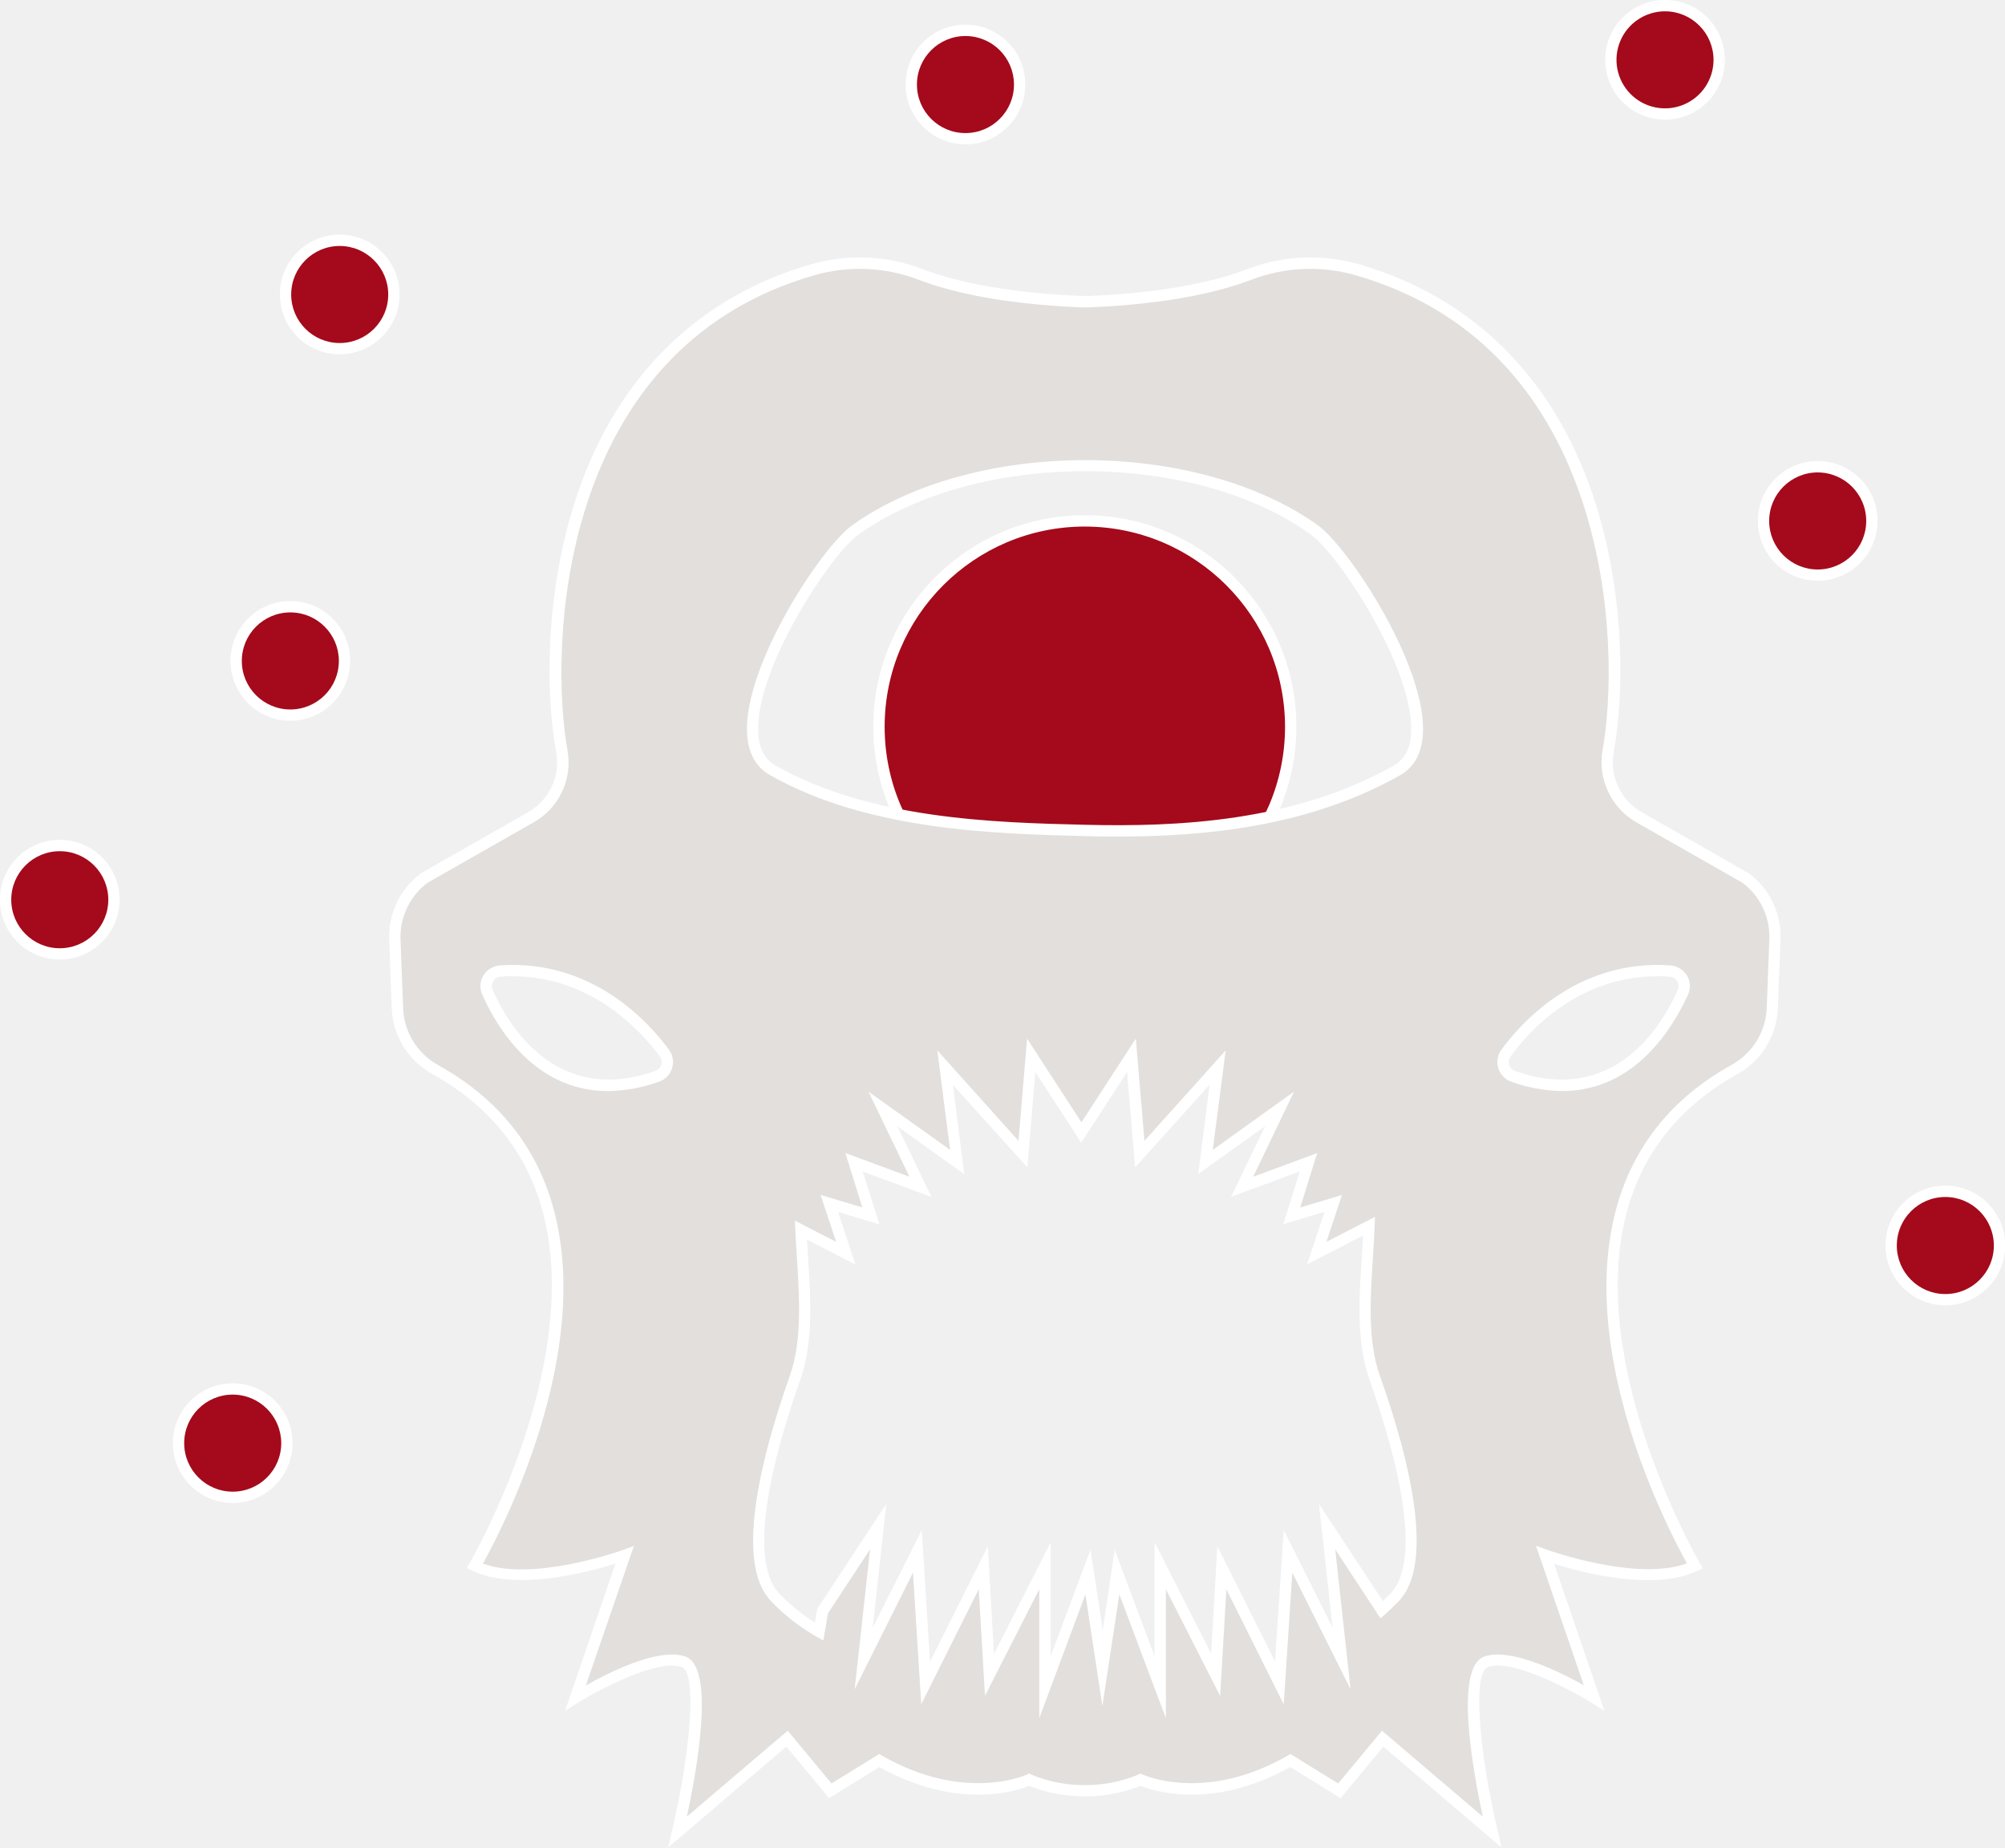
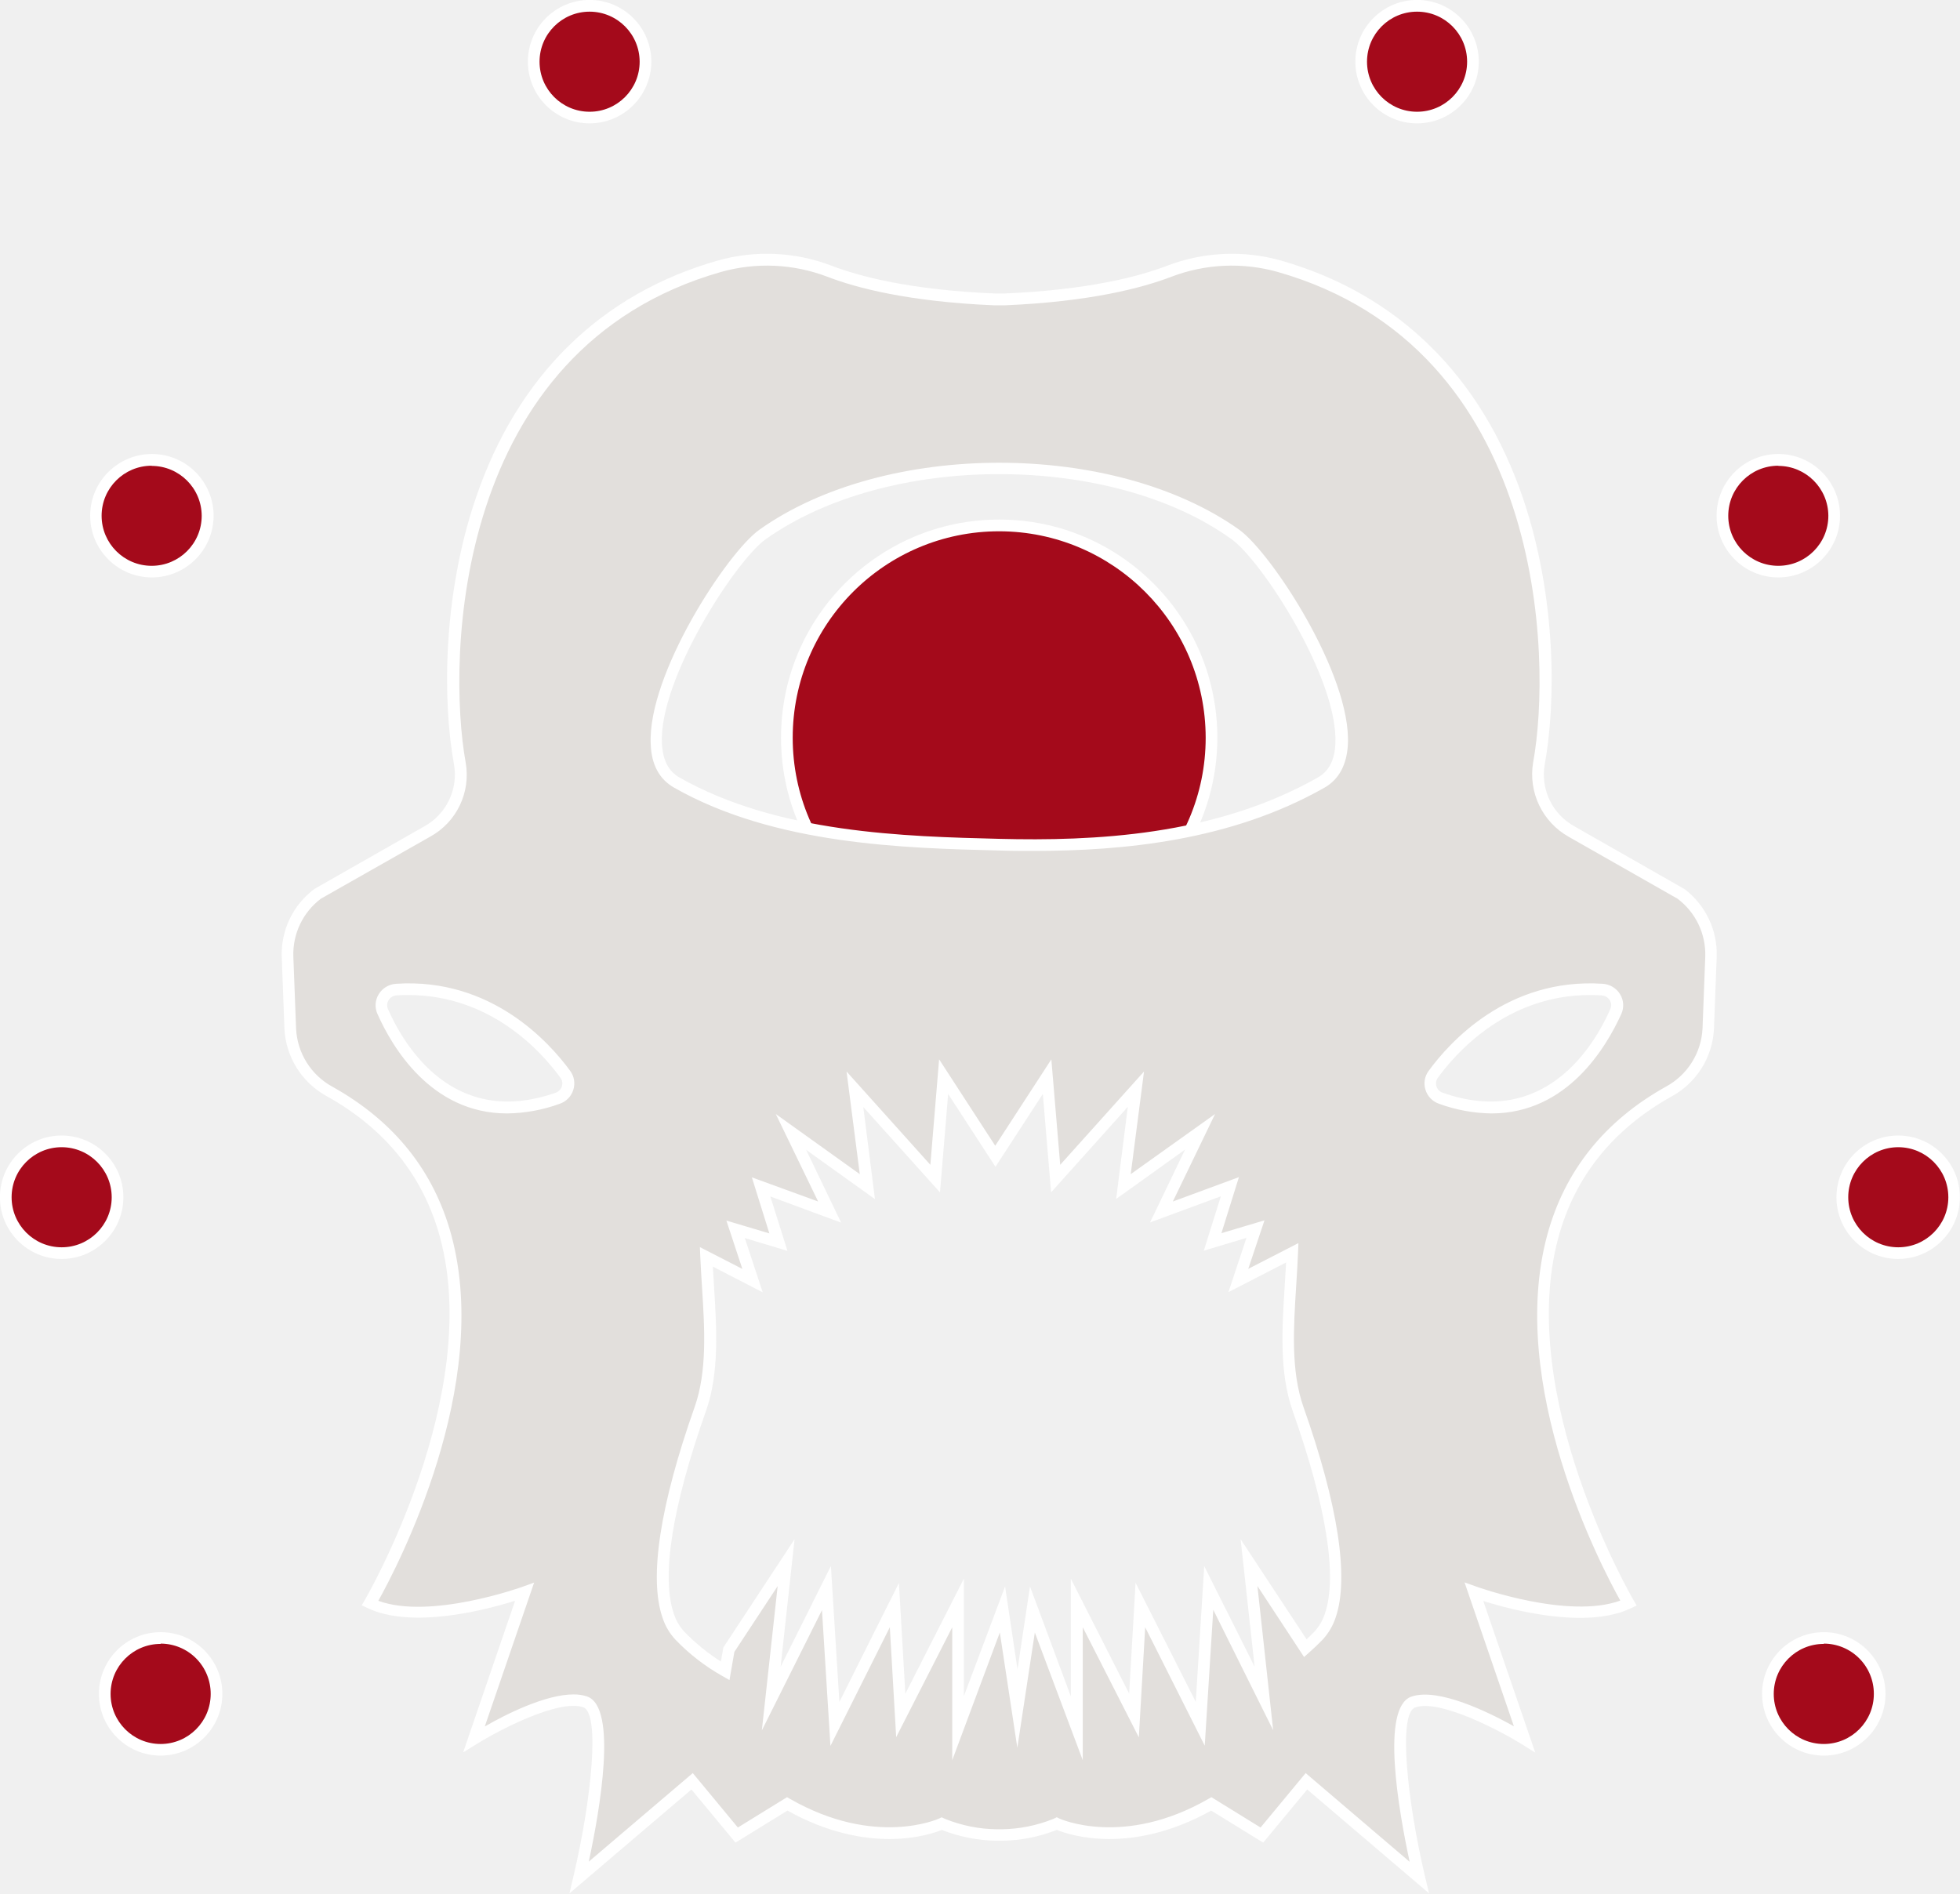
- <svg xmlns="http://www.w3.org/2000/svg" viewBox="0 0 354.54 326.64">
-   <g id="a56429b6-c905-4926-8056-370f6d8c7ee0" data-name="Layer 2">
-     <g id="bbfcd362-18a9-41ae-a944-9f36a3221bb2" data-name="Layer 1">
-       <circle cx="191.83" cy="128.5" r="36.4" style="fill:#a40a1b" />
-       <path d="M191.83,165.9a37.4,37.4,0,1,1,37.4-37.4A37.45,37.45,0,0,1,191.83,165.9Zm0-72.8a35.4,35.4,0,1,0,35.4,35.4A35.44,35.44,0,0,0,191.83,93.1Z" style="fill:#fff" />
-       <circle cx="60.08" cy="52.07" r="9.58" style="fill:#a40a1b" />
-       <path d="M60.08,62.64A10.58,10.58,0,1,1,70.65,52.07,10.58,10.58,0,0,1,60.08,62.64Zm0-19.15a8.58,8.58,0,1,0,8.57,8.58A8.59,8.59,0,0,0,60.08,43.49Z" style="fill:#fff" />
-       <circle cx="170.72" cy="14.94" r="9.58" style="fill:#a40a1b" />
-       <path d="M170.72,25.52A10.58,10.58,0,1,1,181.3,14.94,10.59,10.59,0,0,1,170.72,25.52Zm0-19.15a8.58,8.58,0,1,0,8.58,8.57A8.58,8.58,0,0,0,170.72,6.37Z" style="fill:#fff" />
-       <circle cx="321.4" cy="92.1" r="9.58" style="fill:#a40a1b" />
-       <path d="M321.4,102.68A10.58,10.58,0,1,1,332,92.1,10.59,10.59,0,0,1,321.4,102.68Zm0-19.15A8.58,8.58,0,1,0,330,92.1,8.59,8.59,0,0,0,321.4,83.53Z" style="fill:#fff" />
-       <circle cx="41.15" cy="255.16" r="9.58" style="fill:#a40a1b" />
-       <path d="M41.15,265.74a10.58,10.58,0,1,1,10.58-10.58A10.6,10.6,0,0,1,41.15,265.74Zm0-19.16a8.58,8.58,0,1,0,8.58,8.58A8.59,8.59,0,0,0,41.15,246.58Z" style="fill:#fff" />
-       <circle cx="10.58" cy="159.07" r="9.58" style="fill:#a40a1b" />
-       <path d="M10.58,169.65a10.58,10.58,0,1,1,10.57-10.58A10.59,10.59,0,0,1,10.58,169.65Zm0-19.15a8.58,8.58,0,1,0,8.57,8.57A8.58,8.58,0,0,0,10.58,150.5Z" style="fill:#fff" />
-       <circle cx="51.34" cy="116.85" r="9.58" style="fill:#a40a1b" />
-       <path d="M51.34,127.43a10.58,10.58,0,1,1,10.58-10.58A10.6,10.6,0,0,1,51.34,127.43Zm0-19.15a8.58,8.58,0,1,0,8.58,8.57A8.58,8.58,0,0,0,51.34,108.28Z" style="fill:#fff" />
-       <circle cx="343.97" cy="220.22" r="9.58" style="fill:#a40a1b" />
-       <path d="M344,230.79a10.58,10.58,0,1,1,10.57-10.57A10.58,10.58,0,0,1,344,230.79Zm0-19.15a8.58,8.58,0,1,0,8.57,8.58A8.59,8.59,0,0,0,344,211.64Z" style="fill:#fff" />
-       <circle cx="294.47" cy="10.58" r="9.58" style="fill:#a40a1b" />
-       <path d="M294.47,21.15A10.58,10.58,0,1,1,305,10.58,10.58,10.58,0,0,1,294.47,21.15Zm0-19.15A8.58,8.58,0,1,0,303,10.58,8.59,8.59,0,0,0,294.47,2Z" style="fill:#fff" />
-       <path d="M308.65,155.27l-18.72-10.66a11.19,11.19,0,0,1-5.61-11.7c3.62-19.73,1.38-72.16-44.52-85.24a30,30,0,0,0-18.85.86c-5.19,2-14,4.23-28.27,4.83l-.42,0-.43,0-.43,0-.43,0c-14.21-.6-23.08-2.83-28.26-4.83a30,30,0,0,0-18.85-.86C98,60.75,95.72,113.18,99.34,132.91a11.19,11.19,0,0,1-5.61,11.7L75,155.27A12.87,12.87,0,0,0,69.82,166l.47,12.36a13,13,0,0,0,6.79,10.8c44,24.59,6.88,87.71,6.88,87.71,9.17,4.38,26.47-1.93,26.47-1.93l-8.65,25.23s13.46-8.31,19.06-6.36-1,30.08-1,30.08l19.34-16.5,7.64,9.23,8.67-5.35C170.75,320,182,314.67,182,314.67a.19.19,0,0,0,.1,0l.13.06a25.55,25.55,0,0,0,9.21,1.85h.88a25.55,25.55,0,0,0,9.21-1.85l.13-.06a.19.19,0,0,0,.1,0s11.2,5.35,26.47-3.39l8.67,5.35,7.64-9.23,19.34,16.5s-6.61-28.14-1-30.08,19.06,6.36,19.06,6.36L273.23,275s17.3,6.31,26.47,1.93c0,0-37.16-63.12,6.88-87.71a13,13,0,0,0,6.79-10.8l.47-12.36A12.87,12.87,0,0,0,308.65,155.27Zm-192.52,35c-18.2,6.37-27-8.05-30-14.88a2.7,2.7,0,0,1,2.34-3.75c15.58-1,25.17,9.34,29,14.53A2.66,2.66,0,0,1,116.13,190.31ZM248.57,279a9.23,9.23,0,0,1-2,3.45c-.71.74-1.47,1.46-2.24,2.14l-9.66-14.68,2.15,19.61.4,3.68-1.57-3.15-7.9-15.78-1.09,17.53-.36,5.76-3-5.9-7.24-14.47-.82,14-.28,4.91-2.54-5-7.28-14.3v21.47l-1.53-4.05-6.11-16.32-2.55,17-2.56-17L185.64,296l-.87,2.31V276.84l-8,15.78-1.8,3.51-.28-4.86-.82-14.06-7,14.1-3.14,6.27-.38-6.07-1.07-17.22-9.47,18.93.17-1.54,2.38-21.75-9.82,14.92-.63,3.64a34.35,34.35,0,0,1-7.72-6,9.1,9.1,0,0,1-2-3.45c-3.26-9.46,2.9-28,5.52-35.45,2.75-7.84,1.41-17.14,1-26.07l7.92,4.07-2.91-8.79L154,215l-3-9.46,11.73,4.33-6.6-13.77,13.1,9.38-2.15-16.69,13.77,15.29,1.45-17.47,8.87,13.65,8.86-13.65,1.47,17.47,13.77-15.29-2.16,16.69,13.11-9.38-6.61,13.77,11.73-4.33-3,9.46,7.35-2.19-2.93,8.79,9.25-4.76c-.35,9.14-1.83,18.72,1,26.76C245.67,251,251.83,269.56,248.57,279Zm-1.52-142.83c-16.66,9.46-36.35,11.1-55.13,10.64-18.45-.45-38.89-1.31-55.3-10.64-11.56-6.58,8.11-37.88,14.67-42.54,21.21-15.08,59.84-15.11,81.1,0C238.93,98.31,258.6,129.61,247.05,136.19Zm50.47,39.24c-3,6.83-11.79,21.25-30,14.88a2.66,2.66,0,0,1-1.29-4.1c3.77-5.19,13.37-15.54,28.95-14.53A2.7,2.7,0,0,1,297.52,175.43Z" style="fill:#e2dfdc" />
-       <path d="M265.5,326.64l-20.89-17.82-7.55,9.11-8.9-5.49c-13.84,7.69-24.29,4.2-26.47,3.31a26.41,26.41,0,0,1-9.41,1.86h-.89a26.42,26.42,0,0,1-9.42-1.86c-2.18.89-12.62,4.38-26.47-3.31l-8.9,5.49-7.55-9.11-20.89,17.82.69-3c3.08-13.11,4.59-27.89,1.66-28.91-4.22-1.46-14.57,4-18.21,6.27l-2.37,1.47,8.9-26c-4.87,1.52-17.62,4.91-25.3,1.25l-1-.47.55-.94c.2-.35,20.26-34.9,12.86-62.18-2.83-10.43-9.35-18.56-19.37-24.16a13.94,13.94,0,0,1-7.3-11.64L68.82,166a13.91,13.91,0,0,1,5.58-11.56l.11-.08,18.72-10.66a10.14,10.14,0,0,0,5.13-10.66c-1.91-10.37-2.07-28.54,3.72-45.61,7.12-21,21.47-35,41.51-40.76a31.08,31.08,0,0,1,19.47.89c4.79,1.84,13.52,4.15,28,4.76h1.66c14.4-.61,23.13-2.92,27.91-4.76a31.11,31.11,0,0,1,19.48-.89c20,5.71,34.39,19.8,41.51,40.76,5.79,17.07,5.63,35.24,3.72,45.62a10.13,10.13,0,0,0,5.13,10.65l18.82,10.74A13.89,13.89,0,0,1,314.84,166l-.47,12.36a13.94,13.94,0,0,1-7.3,11.64c-10,5.6-16.54,13.73-19.37,24.16-7.4,27.28,12.66,61.83,12.86,62.18l.55.94-1,.47c-7.68,3.66-20.44.27-25.3-1.25l8.9,26L281.35,301c-3.63-2.24-14-7.74-18.2-6.27-2.94,1-1.43,15.8,1.66,28.91ZM118.84,292.53a6.87,6.87,0,0,1,2.33.35c5.29,1.83,2.19,19.53.29,28.31L139.29,306l7.74,9.33,8.43-5.2.52.29c14.58,8.35,25.43,3.41,25.54,3.36l.44-.21.53.24a.86.86,0,0,1,.14.07,24.51,24.51,0,0,0,8.77,1.74h.87a24.46,24.46,0,0,0,8.84-1.78l.58-.27.45.21c.1.05,11,5,25.54-3.36l.52-.29,8.43,5.2,7.74-9.33,17.83,15.2c-1.9-8.78-5-26.48.29-28.32,4.6-1.6,13.31,2.71,17.57,5.09l-8.46-24.67,2,.72c.16.06,15.8,5.68,24.7,2.39-3.35-6-19.5-36.92-12.5-62.72,3-11,9.81-19.51,20.33-25.38a12,12,0,0,0,6.27-10l.47-12.36a11.93,11.93,0,0,0-4.74-9.86l-18.66-10.63a12.28,12.28,0,0,1-6.11-12.75c3.24-17.66,2.15-71-43.81-84.09a29.06,29.06,0,0,0-18.21.82c-4.92,1.9-13.88,4.28-28.58,4.9h-.21a4.68,4.68,0,0,1-.53,0h-.32a4.68,4.68,0,0,1-.53,0H191c-14.75-.62-23.7-3-28.62-4.9a29.09,29.09,0,0,0-18.22-.82c-45.95,13.08-47,66.43-43.8,84.09a12.13,12.13,0,0,1-6.11,12.75L75.56,156.11A12,12,0,0,0,70.82,166l.47,12.36a12,12,0,0,0,6.27,10c10.52,5.87,17.36,14.41,20.33,25.38,7,25.8-9.15,56.72-12.5,62.72,8.9,3.28,24.54-2.33,24.7-2.39l2-.72L103.6,298C107.22,295.94,114.05,292.53,118.84,292.53Zm63.55,21.25h0Zm19.22-.08a.88.88,0,0,0-.29.05Zm-17.84-9.89V281l-9.6,18.84L173.07,281,162.9,301.34l-1.46-23.28-10.31,20.62,2.72-24.74-7.43,11.29-.83,4.82-1.24-.69a35.35,35.35,0,0,1-7.95-6.19,10.24,10.24,0,0,1-2.25-3.82c-2.35-6.8-.44-19.29,5.52-36.11,2.16-6.17,1.7-13.49,1.26-20.58-.11-1.71-.22-3.42-.29-5.12l-.08-1.72,7.29,3.75-2.75-8.3,7.38,2.21-3-9.62,11.33,4.19L153.56,193,168,203.3l-2.26-17.59,14.36,16,1.51-18.09,9.62,14.82,9.62-14.82,1.52,18.09,14.37-16-2.29,17.6L228.83,193l-7.23,15.06,11.32-4.19-3,9.62,7.38-2.21-2.75,8.29,8.59-4.42-.07,1.71c-.07,1.9-.19,3.85-.32,5.74-.45,7.11-.92,14.46,1.25,20.65,6,16.82,7.86,29.31,5.52,36.11h0a10.24,10.24,0,0,1-2.25,3.82c-.68.7-1.43,1.42-2.29,2.19l-.87.77-8-12.19,2.71,24.74-10.3-20.63L227,301.36,216.86,281l-1.1,18.87L206.16,281V303.8l-8.23-21.9-3,19.76-3-19.76ZM163,270.52l1.45,23.3,10.22-20.4,1.09,19,.13-.23,9.91-19.5V292.8L192.83,274,195,288.2,197.1,274l7.06,18.83V272.67l10,19.71,1.1-19,10.2,20.39L227,270.52l8.63,17.25-2.4-21.86,11.3,17.17c.48-.44.92-.88,1.33-1.3a8.31,8.31,0,0,0,1.8-3.08h0c2.19-6.37.29-18.4-5.51-34.8-2.31-6.57-1.83-14.13-1.36-21.44.08-1.3.17-2.64.24-4l-9.9,5.09,3.09-9.29-7.3,2.18,2.92-9.32-12.14,4.49,6-12.49-11.81,8.45,2-15.79-13.17,14.63-1.42-16.87-8.11,12.5-8.11-12.49-1.41,16.86L168.5,191.81l2,15.79-11.8-8.45,6,12.48-12.14-4.48,2.94,9.32-7.31-2.18,3.07,9.29-8.56-4.4c.06,1.11.13,2.23.2,3.35.46,7.29.93,14.82-1.37,21.37-5.8,16.4-7.71,28.43-5.51,34.8a8.18,8.18,0,0,0,1.8,3.08,33.75,33.75,0,0,0,6.27,5.11l.41-2.41,12.22-18.57-2.39,21.87Zm113.25-77.61a27.48,27.48,0,0,1-9-1.65,3.68,3.68,0,0,1-1.77-5.65c3.53-4.84,13.5-16,29.82-14.93a3.79,3.79,0,0,1,3,1.8,3.59,3.59,0,0,1,.21,3.35h0C295.92,181.51,289.25,192.91,276.22,192.91Zm16.87-20.3c-14.15,0-22.87,9.81-26,14.19a1.65,1.65,0,0,0-.26,1.47,1.69,1.69,0,0,0,1.08,1.1c17.5,6.13,25.93-8,28.74-14.34h0a1.59,1.59,0,0,0-.1-1.51,1.7,1.7,0,0,0-1.39-.84C294.43,172.63,293.75,172.61,293.09,172.61Zm-185.65,20.3c-13,0-19.7-11.4-22.21-17.08a3.59,3.59,0,0,1,.21-3.35,3.79,3.79,0,0,1,3-1.8c16.32-1.06,26.3,10.09,29.83,14.94a3.64,3.64,0,0,1,.55,3.24,3.7,3.7,0,0,1-2.32,2.4h0A27.38,27.38,0,0,1,107.44,192.91Zm-16.87-20.3c-.67,0-1.34,0-2,.07a1.73,1.73,0,0,0-1.39.84,1.61,1.61,0,0,0-.09,1.51c2.81,6.35,11.23,20.46,28.74,14.34a1.69,1.69,0,0,0,1.08-1.1,1.67,1.67,0,0,0-.25-1.47C113.44,182.42,104.71,172.61,90.57,172.61Zm107.13-24.7c-2,0-3.93,0-5.81-.08-16.25-.4-38.5-1-55.76-10.78-2.52-1.42-3.88-3.92-4.06-7.42-.6-11.92,13.1-32.86,18.64-36.8,21.52-15.3,60.73-15.3,82.25,0,5.55,4,19.24,24.9,18.63,36.81-.17,3.49-1.53,6-4,7.41h0C231.48,146.18,213.08,147.91,197.7,147.91Zm-5.86-64.6c-14.76,0-29.51,3.72-40,11.15-5.15,3.66-18.36,24-17.8,35.07.14,2.81,1.14,4.7,3,5.79,16.84,9.57,38.8,10.12,54.83,10.51s36.89-.45,54.62-10.51c1.9-1.09,2.89-3,3-5.78.56-11.1-12.65-31.41-17.79-35.08C221.35,87,206.59,83.31,191.84,83.31Z" style="fill:#fff" />
+ <svg xmlns="http://www.w3.org/2000/svg" viewBox="0 0 336.02 324.62">
+   <g id="aad9dddf-dcab-4555-bc5c-d78327aca8af" data-name="Layer 2">
+     <g id="a0dbfe1d-4c54-47f0-8327-c9358b76c6c3" data-name="Layer 1">
+       <circle cx="171.31" cy="126.49" r="36.4" style="fill:#a40a1b" />
+       <path d="M171.3,163.88a37.4,37.4,0,1,1,37.4-37.39A37.43,37.43,0,0,1,171.3,163.88Zm0-72.79a35.4,35.4,0,1,0,35.4,35.4A35.44,35.44,0,0,0,171.3,91.09Z" style="fill:#fff" />
+       <circle cx="26.04" cy="88.45" r="9.58" style="fill:#a40a1b" />
+       <path d="M26,99A10.58,10.58,0,1,1,36.62,88.45,10.59,10.59,0,0,1,26,99Zm0-19.15a8.58,8.58,0,1,0,8.58,8.57A8.59,8.59,0,0,0,26,79.88Z" style="fill:#fff" />
+       <circle cx="101.09" cy="10.58" r="9.58" style="fill:#a40a1b" />
+       <path d="M101.09,21.15a10.58,10.58,0,1,1,10.57-10.57A10.59,10.59,0,0,1,101.09,21.15Zm0-19.15a8.58,8.58,0,1,0,8.57,8.58A8.59,8.59,0,0,0,101.09,2Z" style="fill:#fff" />
+       <circle cx="304.88" cy="88.45" r="9.58" style="fill:#a40a1b" />
+       <path d="M304.88,99a10.58,10.58,0,1,1,10.57-10.58A10.58,10.58,0,0,1,304.88,99Zm0-19.15a8.58,8.58,0,1,0,8.57,8.57A8.59,8.59,0,0,0,304.88,79.88Z" style="fill:#fff" />
+       <circle cx="27.54" cy="290.38" r="9.58" style="fill:#a40a1b" />
+       <path d="M27.54,301a10.58,10.58,0,1,1,10.58-10.57A10.59,10.59,0,0,1,27.54,301Zm0-19.15a8.58,8.58,0,1,0,8.58,8.58A8.59,8.59,0,0,0,27.54,281.8Z" style="fill:#fff" />
+       <circle cx="312.67" cy="290.38" r="9.58" style="fill:#a40a1b" />
+       <path d="M312.67,301a10.58,10.58,0,1,1,10.58-10.57A10.59,10.59,0,0,1,312.67,301Zm0-19.15a8.58,8.58,0,1,0,8.58,8.58A8.59,8.59,0,0,0,312.67,281.8Z" style="fill:#fff" />
+       <circle cx="10.58" cy="205.27" r="9.58" style="fill:#a40a1b" />
+       <path d="M10.58,215.85a10.58,10.58,0,1,1,10.57-10.58A10.59,10.59,0,0,1,10.58,215.85Zm0-19.16a8.58,8.58,0,1,0,8.57,8.58A8.59,8.59,0,0,0,10.58,196.69Z" style="fill:#fff" />
+       <circle cx="325.44" cy="205.27" r="9.58" style="fill:#a40a1b" />
+       <path d="M325.44,215.85A10.58,10.58,0,1,1,336,205.27,10.6,10.6,0,0,1,325.44,215.85Zm0-19.16a8.58,8.58,0,1,0,8.58,8.58A8.59,8.59,0,0,0,325.44,196.69Z" style="fill:#fff" />
+       <circle cx="242.94" cy="10.58" r="9.58" style="fill:#a40a1b" />
+       <path d="M242.94,21.15a10.58,10.58,0,1,1,10.58-10.57A10.58,10.58,0,0,1,242.94,21.15Zm0-19.15a8.58,8.58,0,1,0,8.58,8.58A8.58,8.58,0,0,0,242.94,2Z" style="fill:#fff" />
+       <path d="M288.13,153.26,269.41,142.6a11.21,11.21,0,0,1-5.62-11.71c3.62-19.73,1.39-72.16-44.52-85.23a29.87,29.87,0,0,0-18.84.86c-5.19,2-14.06,4.23-28.27,4.83h-1.71c-14.21-.6-23.08-2.84-28.27-4.83a29.87,29.87,0,0,0-18.84-.86c-45.91,13.07-48.14,65.5-44.52,85.23A11.21,11.21,0,0,1,73.2,142.6L54.48,153.26A12.85,12.85,0,0,0,49.3,164l.47,12.36a13,13,0,0,0,6.78,10.81c44.05,24.59,6.89,87.71,6.89,87.71,9.16,4.38,26.47-1.94,26.47-1.94l-8.65,25.23s13.45-8.31,19-6.36-1,30.08-1,30.08l19.35-16.49,7.64,9.22,8.66-5.34c15.27,8.74,26.48,3.39,26.48,3.39l.1,0,.12.06a25.59,25.59,0,0,0,9.21,1.85,3.46,3.46,0,0,0,.45,0,3.24,3.24,0,0,0,.44,0,25.59,25.59,0,0,0,9.21-1.85l.12-.06.1,0s11.21,5.35,26.48-3.39l8.66,5.34,7.64-9.22,19.35,16.49s-6.62-28.14-1-30.08,19.06,6.36,19.06,6.36l-8.66-25.23s17.31,6.32,26.47,1.94c0,0-37.16-63.12,6.89-87.71a13,13,0,0,0,6.78-10.81l.48-12.36A12.88,12.88,0,0,0,288.13,153.26Zm-192.52,35c-18.2,6.37-27-8.06-30-14.88A2.68,2.68,0,0,1,68,169.67c15.58-1,25.17,9.33,29,14.52A2.67,2.67,0,0,1,95.61,188.3ZM228,277a9.37,9.37,0,0,1-2,3.45c-.72.74-1.47,1.45-2.24,2.14l-9.67-14.69,2.16,19.62.4,3.68-1.57-3.15-7.9-15.79-1.1,17.54-.35,5.76-3-5.9-7.24-14.47-.81,14-.28,4.9-2.54-5-7.29-14.29v21.46l-1.52-4L177,275.92l-2.55,17-2.55-17L165.12,294l-.87,2.3V274.83l-8,15.78-1.79,3.5-.29-4.86-.81-14.05-7.06,14.1-3.13,6.27-.39-6.07-1.07-17.23-9.46,18.94.17-1.54,2.38-21.76L125,282.84l-.63,3.63a33.85,33.85,0,0,1-7.73-6,9.37,9.37,0,0,1-2-3.45c-3.26-9.47,2.89-28,5.52-35.45,2.75-7.85,1.41-17.14,1-26.08l7.93,4.08-2.91-8.8,7.34,2.2-3-9.47,11.73,4.34-6.6-13.77,13.1,9.38-2.15-16.7L160.34,202l1.46-17.48,8.86,13.66,8.87-13.66L181,202l13.77-15.3-2.17,16.7,13.12-9.38-6.62,13.77,11.73-4.34-3,9.47,7.34-2.2-2.92,8.8,9.25-4.76c-.36,9.14-1.84,18.72,1,26.76C225.15,249,231.31,267.54,228,277Zm-1.51-142.84c-16.66,9.47-36.35,11.11-55.14,10.65-18.45-.46-38.89-1.31-55.3-10.65-11.56-6.57,8.12-37.88,14.67-42.54,21.22-15.08,59.85-15.11,81.1,0C218.4,96.29,238.08,127.6,226.53,134.17ZM277,173.42c-3,6.82-11.79,21.25-30,14.88a2.67,2.67,0,0,1-1.3-4.11c3.78-5.19,13.37-15.54,29-14.52A2.68,2.68,0,0,1,277,173.42Z" style="fill:#e2dfdc" />
+       <path d="M245,324.62l-20.89-17.81-7.55,9.11-8.91-5.49c-13.84,7.69-24.28,4.2-26.47,3.31a26.57,26.57,0,0,1-9.4,1.86h-.9a26.58,26.58,0,0,1-9.41-1.86c-2.19.89-12.63,4.38-26.47-3.31l-8.91,5.49-7.55-9.11L97.63,324.62l.7-3c3.08-13.11,4.59-27.89,1.66-28.9-4.22-1.46-14.58,4-18.21,6.26l-2.38,1.47,8.91-26c-4.87,1.53-17.62,4.92-25.3,1.25l-1-.47.55-.94c.21-.34,20.27-34.9,12.87-62.17-2.83-10.44-9.35-18.56-19.38-24.16a13.94,13.94,0,0,1-7.29-11.64L48.3,164a13.9,13.9,0,0,1,5.58-11.57l.11-.07,18.72-10.66a10.15,10.15,0,0,0,5.12-10.66c-1.9-10.37-2.07-28.55,3.73-45.61,7.12-21,21.47-35.06,41.5-40.76a31,31,0,0,1,19.48.88c4.78,1.84,13.51,4.16,28,4.77h1.67c14.4-.61,23.13-2.93,27.91-4.77a31.1,31.1,0,0,1,19.48-.88c20,5.7,34.38,19.8,41.5,40.76,5.8,17.06,5.63,35.24,3.73,45.61a10.13,10.13,0,0,0,5.13,10.66l18.82,10.73A13.93,13.93,0,0,1,294.31,164l-.47,12.36A13.94,13.94,0,0,1,286.55,188c-10,5.6-16.55,13.72-19.38,24.16-7.4,27.27,12.66,61.83,12.87,62.17l.55.94-1,.47c-7.68,3.67-20.43.28-25.3-1.25l8.91,26L260.83,299c-3.63-2.24-14-7.73-18.2-6.26-2.94,1-1.43,15.79,1.65,28.9ZM98.32,290.51a7.06,7.06,0,0,1,2.32.35c5.3,1.83,2.19,19.53.3,28.32L118.77,304l7.73,9.33,8.43-5.2.52.3c14.59,8.35,25.44,3.41,25.55,3.36l.44-.21.52.24.14.06a24.35,24.35,0,0,0,8.77,1.75h.88a24.46,24.46,0,0,0,8.84-1.78l.58-.28.44.22c.11.05,11,5,25.55-3.36l.52-.3,8.43,5.2,7.73-9.33,17.83,15.21c-1.89-8.79-5-26.49.3-28.32,4.6-1.6,13.31,2.71,17.57,5.08l-8.46-24.67,2,.72c.16.06,15.79,5.68,24.7,2.4-3.35-6-19.5-36.92-12.51-62.72,3-11,9.82-19.52,20.33-25.39a12,12,0,0,0,6.28-10l.47-12.36a11.93,11.93,0,0,0-4.75-9.86l-18.66-10.62a12.29,12.29,0,0,1-6.1-12.76c3.24-17.65,2.15-71-43.81-84.09a29.06,29.06,0,0,0-18.21.83c-4.92,1.89-13.88,4.28-28.59,4.9h-1.75c-14.75-.62-23.71-3-28.63-4.9a29.06,29.06,0,0,0-18.21-.83c-46,13.09-47,66.44-43.81,84.09a12.1,12.1,0,0,1-6.1,12.75L55,154.09A11.93,11.93,0,0,0,50.29,164l.47,12.35a12,12,0,0,0,6.28,10c10.51,5.87,17.35,14.41,20.33,25.39,7,25.8-9.16,56.71-12.51,62.72,8.9,3.28,24.54-2.34,24.71-2.4l2-.72-8.46,24.67C86.69,293.93,93.52,290.51,98.32,290.51Zm63.55,21.25Zm19.21-.07a.93.93,0,0,0-.29.05Zm-17.83-9.9V279l-9.61,18.84L152.55,279l-10.18,20.34-1.45-23.28-10.31,20.62,2.71-24.74-7.42,11.28-.84,4.83-1.23-.7a34.84,34.84,0,0,1-8-6.19,10.07,10.07,0,0,1-2.25-3.81c-2.35-6.8-.44-19.29,5.51-36.12,2.17-6.16,1.71-13.49,1.26-20.58-.11-1.71-.21-3.42-.29-5.11l-.07-1.72,7.28,3.74-2.74-8.29,7.37,2.2-3-9.61L140.26,206,133,191l14.4,10.31-2.27-17.6,14.37,16,1.5-18.09,9.62,14.82,9.62-14.81,1.52,18.08,14.37-16-2.28,17.6L208.31,191,201.07,206l11.33-4.18-3,9.61,7.38-2.2L214,217.55l8.6-4.42-.07,1.71c-.08,1.9-.2,3.85-.32,5.73-.45,7.12-.92,14.47,1.25,20.65,5.95,16.83,7.86,29.32,5.52,36.11h0a10.33,10.33,0,0,1-2.25,3.81c-.68.71-1.43,1.42-2.3,2.19l-.86.77-8-12.18,2.7,24.73L208,276l-1.46,23.3L196.33,279l-1.09,18.87L185.63,279v22.8l-8.22-21.9-3,19.76-3-19.77Zm-20.8-33.29,1.45,23.3,10.21-20.4,1.1,19,.12-.24,9.92-19.5v20.14L172.31,272l2.13,14.22L176.58,272l7,18.84V270.66l10,19.71,1.1-19L205,291.79l1.45-23.28,8.64,17.25-2.4-21.86L224,281.07c.48-.45.92-.88,1.33-1.31a8.23,8.23,0,0,0,1.8-3.08h0c2.19-6.36.28-18.39-5.52-34.79-2.31-6.57-1.82-14.13-1.36-21.44.09-1.31.17-2.65.24-4l-9.89,5.09,3.09-9.3-7.31,2.19,2.92-9.32-12.14,4.48,6-12.48-11.81,8.45,2-15.79L180.2,204.43l-1.42-16.87-8.12,12.49-8.11-12.49-1.4,16.87L148,189.8l2,15.79-11.8-8.45,6,12.48-12.13-4.48,2.93,9.32-7.31-2.19,3.07,9.3-8.55-4.41c.06,1.12.13,2.24.2,3.36.45,7.28.93,14.82-1.37,21.37-5.8,16.4-7.71,28.43-5.52,34.79a8.23,8.23,0,0,0,1.8,3.08,33.68,33.68,0,0,0,6.27,5.11l.42-2.41,12.21-18.56-2.39,21.86ZM255.7,190.9a27.16,27.16,0,0,1-9-1.66,3.66,3.66,0,0,1-2.32-2.4,3.58,3.58,0,0,1,.55-3.24c3.52-4.84,13.5-16,29.82-14.93a3.76,3.76,0,0,1,3,1.8,3.62,3.62,0,0,1,.22,3.35h0C275.4,179.49,268.72,190.9,255.7,190.9Zm16.86-20.3c-14.14,0-22.87,9.81-26.05,14.18a1.62,1.62,0,0,0-.25,1.47,1.68,1.68,0,0,0,1.07,1.1c17.5,6.13,25.94-8,28.75-14.34h0a1.62,1.62,0,0,0-.1-1.51,1.76,1.76,0,0,0-1.39-.84C273.9,170.62,273.23,170.6,272.56,170.6ZM86.91,190.9c-13,0-19.7-11.41-22.21-17.08a3.62,3.62,0,0,1,.22-3.35,3.76,3.76,0,0,1,3-1.8c16.32-1.07,26.3,10.09,29.83,14.93a3.61,3.61,0,0,1,.54,3.24,3.66,3.66,0,0,1-2.32,2.4h0A27.16,27.16,0,0,1,86.91,190.9ZM70,170.6c-.66,0-1.33,0-2,.06a1.76,1.76,0,0,0-1.39.84,1.62,1.62,0,0,0-.1,1.51c2.81,6.35,11.24,20.47,28.75,14.34a1.68,1.68,0,0,0,1.07-1.1,1.59,1.59,0,0,0-.25-1.46C92.92,180.41,84.19,170.6,70,170.6Zm107.14-24.71c-2,0-3.93,0-5.81-.07-16.25-.4-38.5-.95-55.77-10.78-2.51-1.43-3.88-3.93-4-7.42-.61-11.93,13.09-32.86,18.63-36.8,21.53-15.31,60.73-15.31,82.26,0,5.54,4,19.24,24.89,18.63,36.81-.18,3.49-1.54,6-4,7.41h0C211,144.17,192.55,145.89,177.18,145.89Zm-5.87-64.6c-14.76,0-29.51,3.72-40,11.16-5.14,3.66-18.36,24-17.79,35.06.14,2.82,1.13,4.71,3,5.79,16.83,9.58,38.79,10.12,54.83,10.52s36.89-.45,54.62-10.52c1.9-1.08,2.89-3,3-5.77.57-11.11-12.64-31.42-17.79-35.08C200.82,85,186.06,81.29,171.31,81.29Z" style="fill:#fff" />
    </g>
  </g>
</svg>
